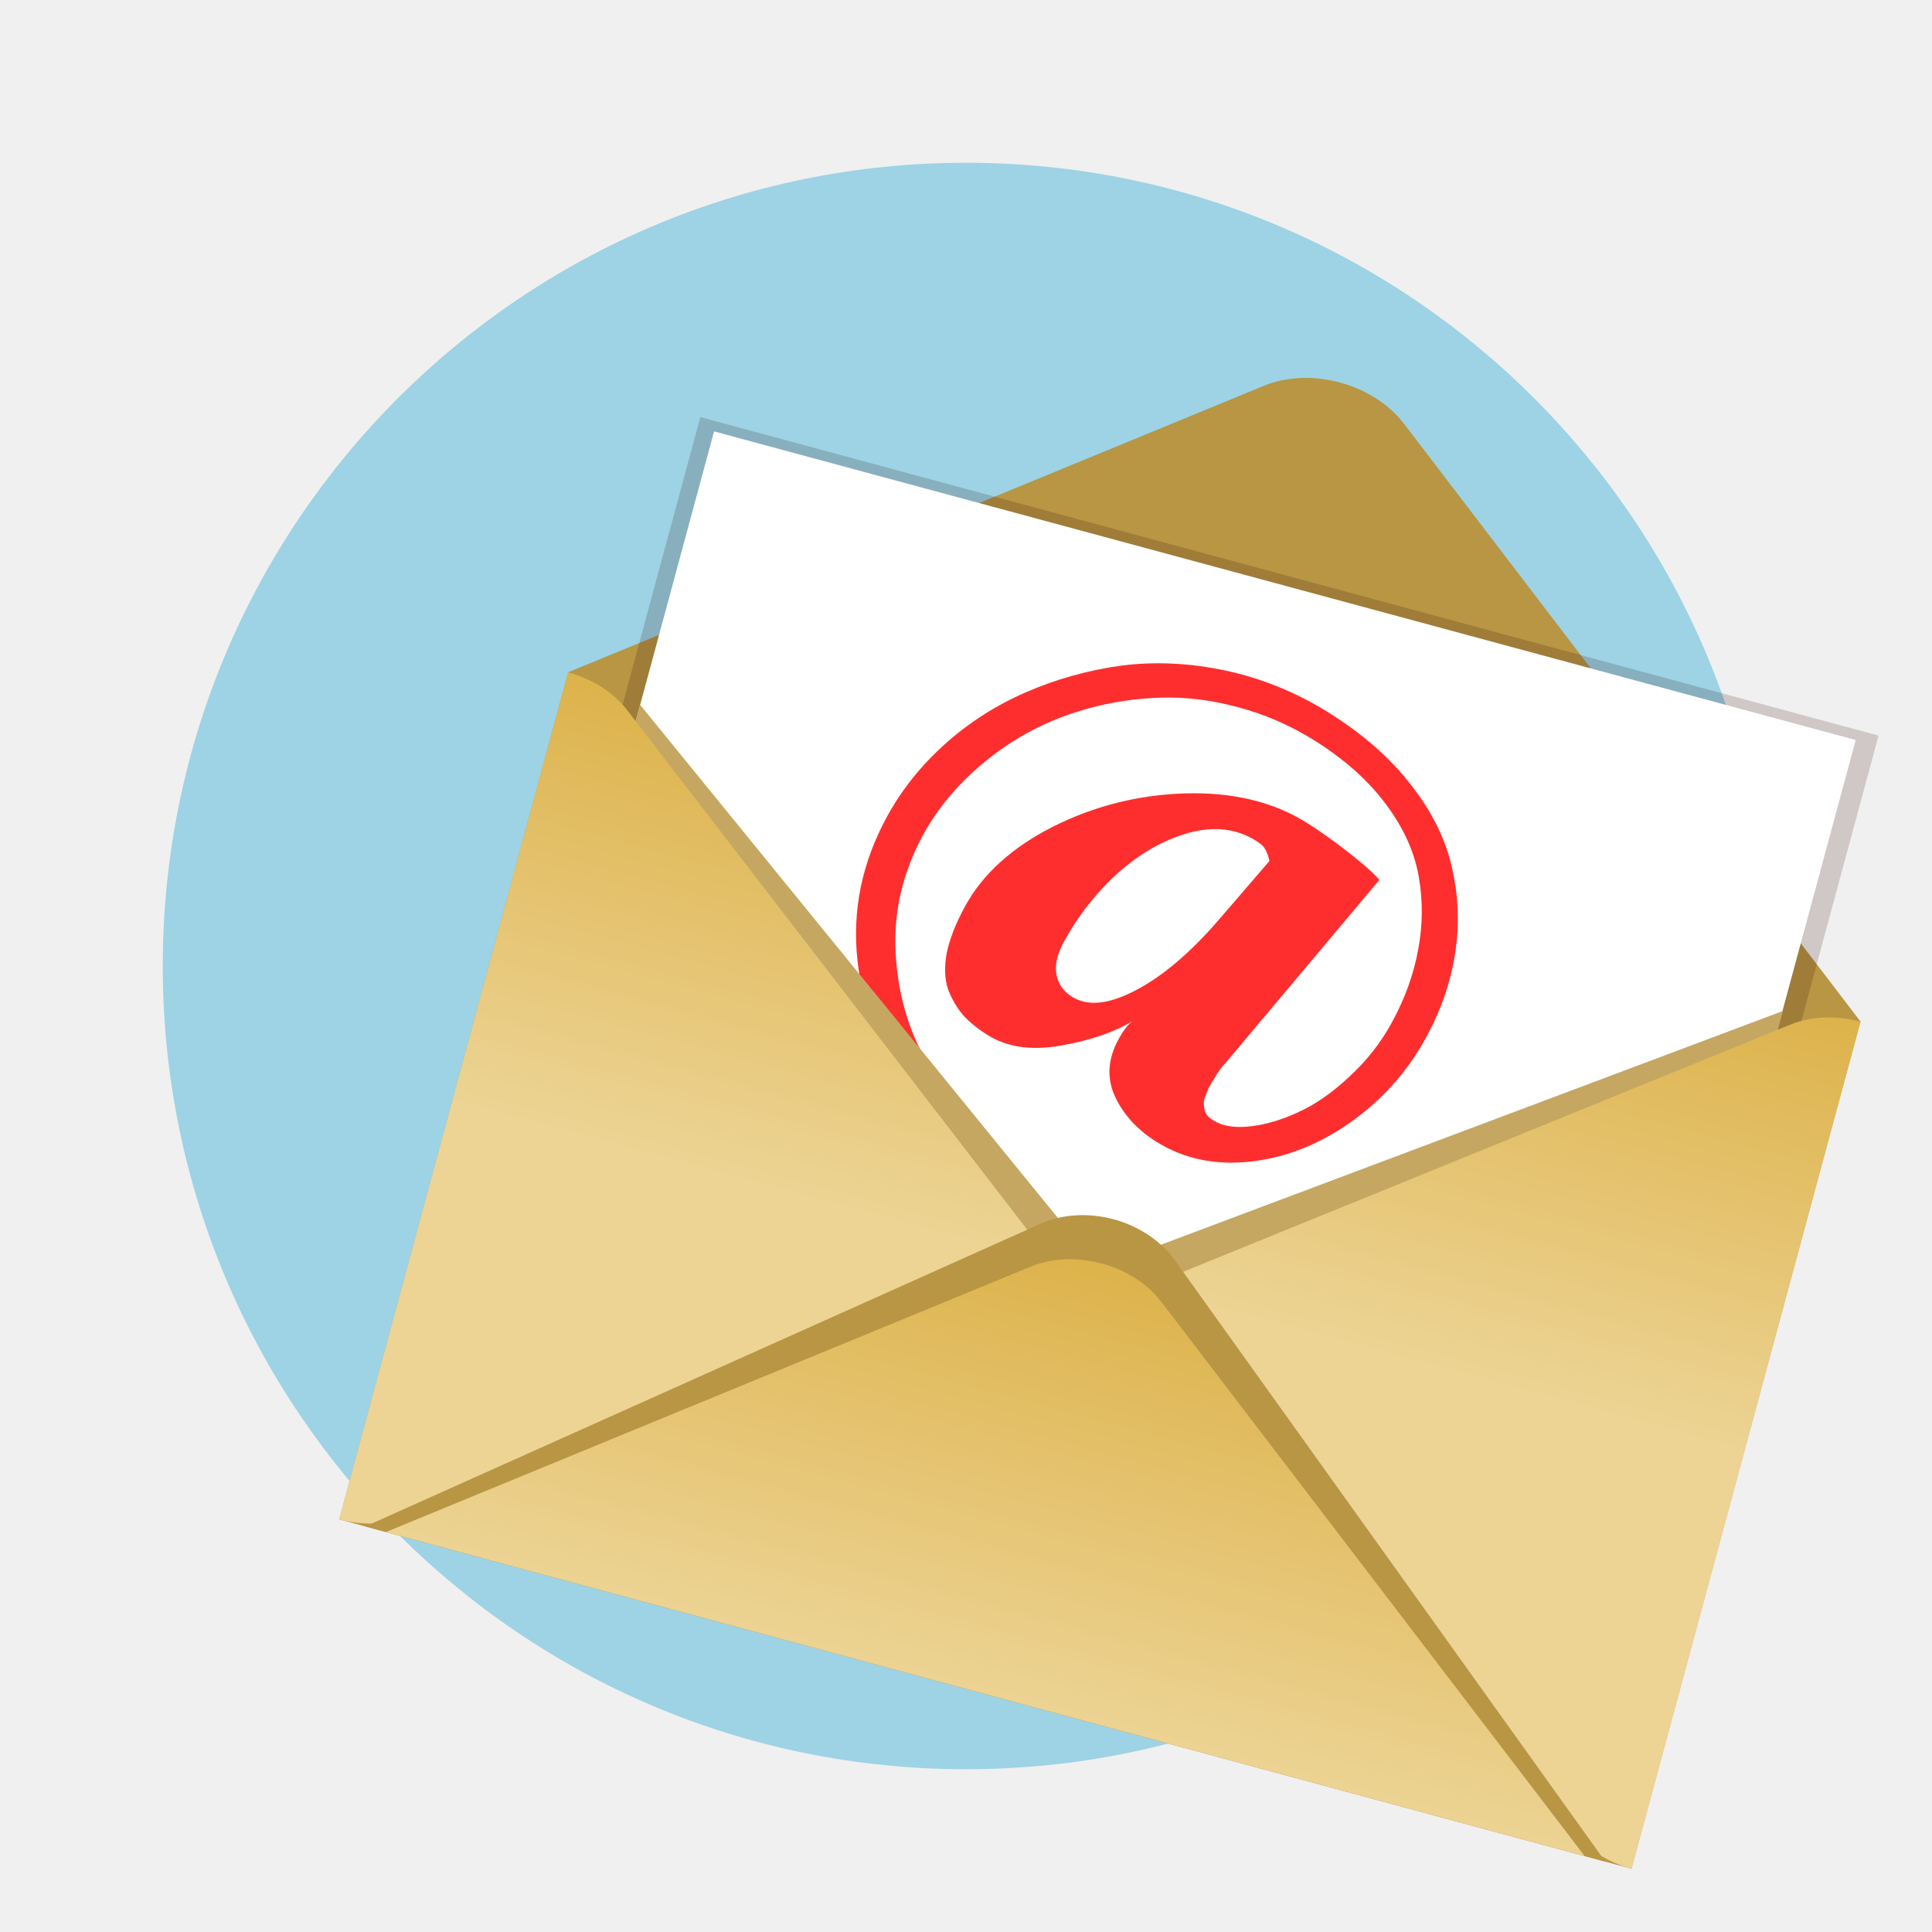
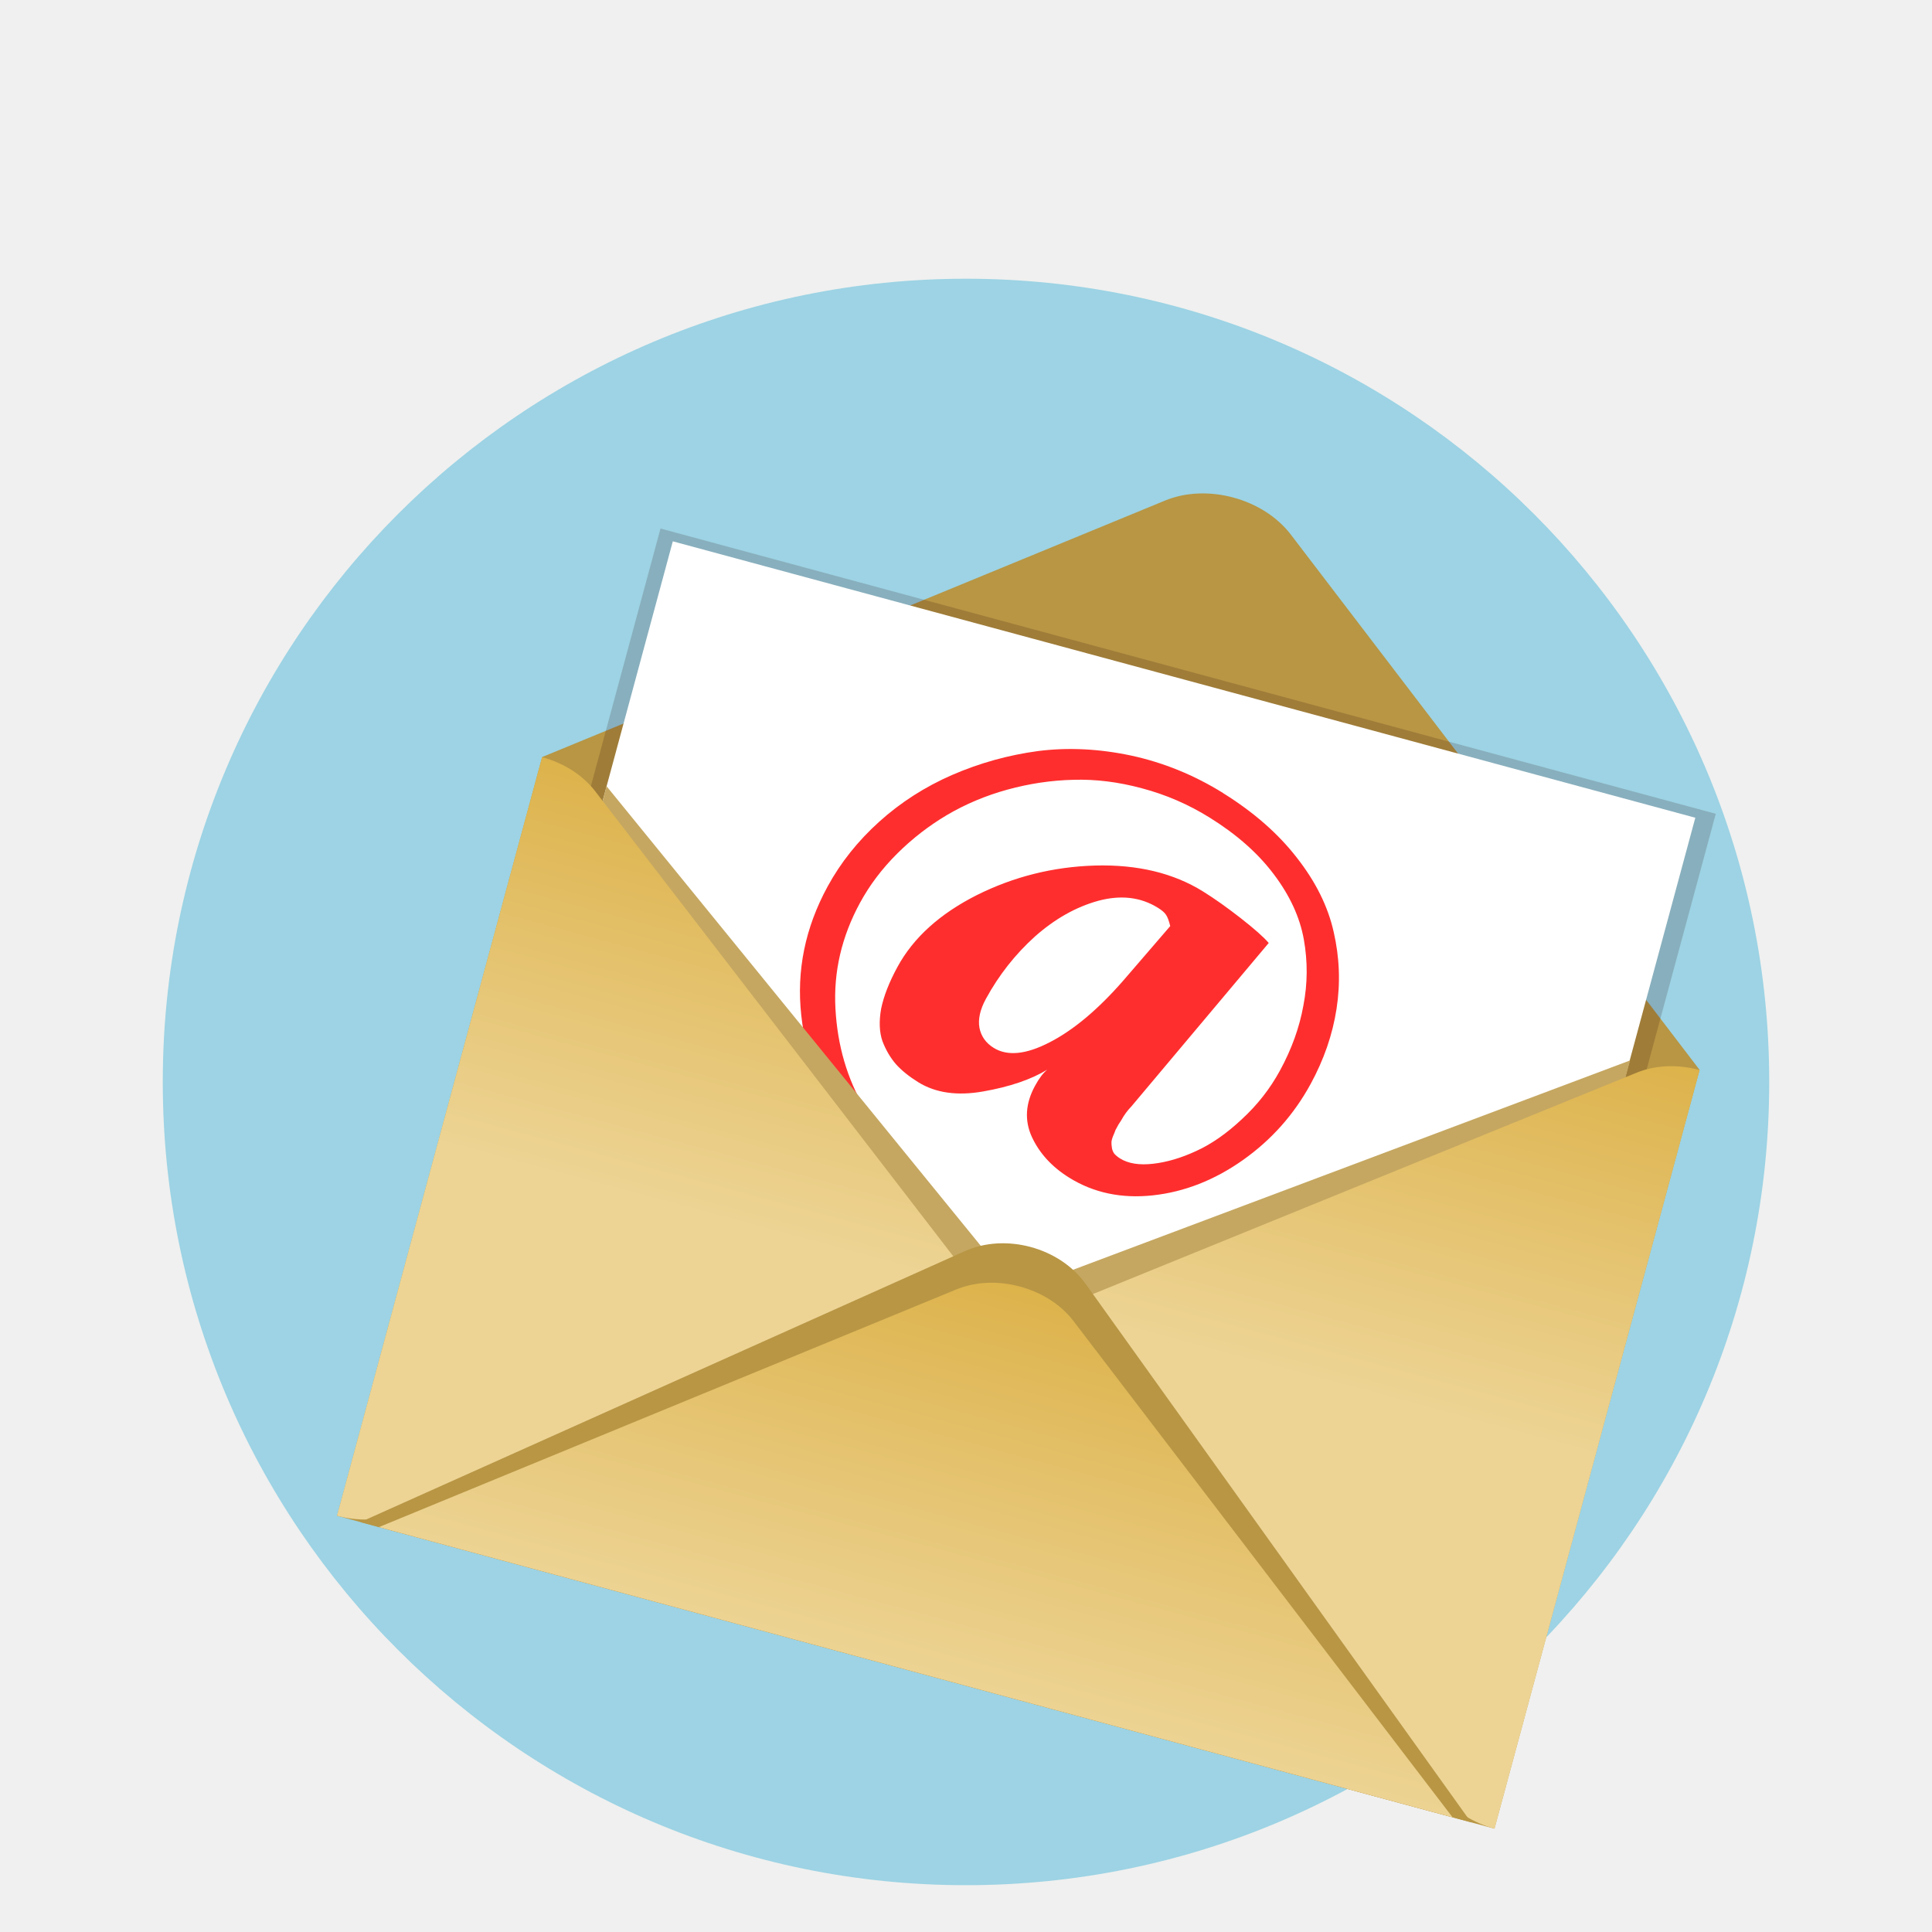
<svg xmlns="http://www.w3.org/2000/svg" xmlns:xlink="http://www.w3.org/1999/xlink" width="100" height="100" viewBox="0 0 26.458 26.458" version="1.1" id="svg2787">
  <defs id="defs2784">
    <linearGradient xlink:href="#linearGradient29522" id="linearGradient31309" gradientUnits="userSpaceOnUse" gradientTransform="matrix(0.7932409,-0.6089079,0.7932409,0.6089079,4.892518,-8.867114)" x1="14.228" y1="-29.19" x2="3.659" y2="-18.62" />
    <linearGradient id="linearGradient29522">
      <stop style="stop-color:#d4a125;stop-opacity:1;" offset="0" id="stop29518" />
      <stop style="stop-color:#edd495;stop-opacity:1;" offset="1" id="stop29520" />
    </linearGradient>
    <linearGradient xlink:href="#linearGradient29522" id="linearGradient31385" gradientUnits="userSpaceOnUse" gradientTransform="matrix(-0.7932409,-0.6089079,-0.7932409,0.6089079,5.107999,-8.867114)" x1="14.228" y1="-29.19" x2="3.659" y2="-18.62" />
    <linearGradient xlink:href="#linearGradient29522" id="linearGradient29605" gradientUnits="userSpaceOnUse" gradientTransform="matrix(0.8001375,-0.6190755,0.8001375,0.6190755,17.50946,-0.3688092)" x1="14.228" y1="-29.19" x2="3.659" y2="-18.62" />
  </defs>
  <g id="layer1">
-     <circle style="fill:#9dd3e4;fill-opacity:1;fill-rule:evenodd;stroke-width:0.224" id="path29876" cx="13.229" cy="13.229" r="11" />
+     <circle style="fill:#9dd3e4;fill-opacity:1;fill-rule:evenodd;stroke-width:0.224" id="path29876" cx="13.229" cy="14.817" r="11" />
    <rect style="fill:#90ccdf;fill-opacity:1;fill-rule:evenodd;stroke-width:0.229" id="rect26083" width="22.858" height="22.858" x="-28.376" y="-11.201" rx="0.864" ry="0.864" />
-     <g id="g66786" transform="matrix(1.053748,0.2848613,-0.2848613,1.053748,6.487553,-6.219364)">
+     <g id="g66786" transform="matrix(0.9437786,0.2551331,-0.2551331,0.9437786,6.26604,-3.448306)">
      <path id="rect29651" style="fill:#b89644;fill-opacity:1;fill-rule:evenodd;stroke-width:0.253" d="m 13.229,7.297 c -0.331,-7e-7 -0.661,0.097 -0.914,0.292 L 4.831,13.333 H 4.832 V 24.342 H 21.626 V 13.333 h 0.002 L 14.144,7.589 C 13.89,7.394 13.56,7.297 13.229,7.297 Z" />
      <rect style="mix-blend-mode:multiply;fill:#ddd3d3;fill-opacity:1;fill-rule:evenodd;stroke-width:0.259" id="rect31549-1" width="15.312" height="13.03" x="5.597" y="9.81" />
      <rect style="fill:#ffffff;fill-rule:evenodd;stroke-width:0.265" id="rect31549" width="14.837" height="14.026" x="5.81" y="9.938" />
      <g aria-label="@" transform="matrix(0.9981024,0.2998089,-0.2238531,0.9346605,0,0)" id="text33454" style="font-size:10.423px;line-height:1.25;stroke-width:0.243">
        <path d="m 15.78,7.061 q 0.728,0 1.293,0.234 0.565,0.229 0.911,0.636 0.351,0.407 0.529,0.931 0.178,0.524 0.178,1.13 0,0.763 -0.31,1.466 -0.31,0.702 -0.835,1.13 -0.524,0.427 -1.104,0.427 -0.412,0 -0.707,-0.219 -0.29,-0.219 -0.29,-0.657 0,-0.188 0.041,-0.295 -0.193,0.372 -0.616,0.763 -0.417,0.387 -0.83,0.387 -0.214,0 -0.377,-0.051 -0.163,-0.056 -0.31,-0.183 -0.142,-0.132 -0.224,-0.392 -0.076,-0.265 -0.076,-0.646 0,-0.723 0.473,-1.496 0.478,-0.774 1.211,-1.282 0.738,-0.509 1.44,-0.509 0.275,0 0.621,0.041 0.346,0.041 0.489,0.092 l -0.57,3.084 q -0.031,0.122 -0.031,0.254 0,0.01 -0.005,0.071 0,0.061 0,0.092 0.005,0.025 0.01,0.087 0.005,0.056 0.02,0.092 0.015,0.031 0.041,0.066 0.025,0.036 0.066,0.056 0.046,0.015 0.102,0.015 0.193,0 0.422,-0.188 0.229,-0.188 0.427,-0.489 0.204,-0.305 0.336,-0.748 0.137,-0.443 0.137,-0.896 0,-0.534 -0.142,-0.987 Q 17.963,8.619 17.678,8.252 17.393,7.886 16.905,7.677 16.421,7.468 15.78,7.468 q -0.504,0 -0.987,0.158 -0.478,0.153 -0.865,0.422 -0.387,0.265 -0.718,0.631 -0.326,0.361 -0.55,0.779 -0.219,0.412 -0.341,0.865 -0.122,0.453 -0.122,0.891 0,0.845 0.392,1.506 0.392,0.662 0.982,1.008 0.356,0.209 0.784,0.275 0,0.061 -0.142,0.132 -0.142,0.071 -0.265,0.071 -0.219,0 -0.458,-0.092 -0.743,-0.275 -1.262,-1.048 -0.519,-0.774 -0.519,-1.802 0,-0.595 0.193,-1.201 0.193,-0.606 0.56,-1.14 0.372,-0.539 0.86,-0.957 0.494,-0.417 1.13,-0.662 0.641,-0.244 1.328,-0.244 z m -0.031,1.924 q -0.407,0 -0.748,0.372 -0.336,0.372 -0.519,0.931 -0.178,0.56 -0.178,1.15 0,0.27 0.112,0.412 0.112,0.137 0.295,0.137 0.326,0 0.626,-0.499 0.305,-0.504 0.473,-1.333 L 16.014,9.117 q -0.071,-0.081 -0.122,-0.107 -0.046,-0.025 -0.142,-0.025 z" style="font-weight:bold;font-family:Amiri;-inkscape-font-specification:'Amiri Bold';fill:#ff2e2e" id="path9406" />
      </g>
      <path id="path31562" style="mix-blend-mode:normal;fill:#c5a761;fill-opacity:1;stroke:#000000;stroke-width:0;stroke-linecap:butt;stroke-linejoin:miter;stroke-dasharray:none;stroke-opacity:1" d="m 20.652,13.458 -7.444,5.354 -7.398,-5.32 v 1.979 l 6.682,5.906 h 1.34 l -0.002,-0.034 h 0.14 l 6.682,-5.906 z" />
      <g id="g31560" transform="matrix(0.6713422,0,0,0.6657371,9.872269,33.92871)" style="stroke-width:1.49">
        <g id="g31553" style="stroke-width:1.49">
          <path id="rect29033-76-4" style="fill:url(#linearGradient31309);fill-opacity:1;fill-rule:evenodd;stroke-width:0.439" d="m -7.509,-30.936 v 16.535 c 0.453,10e-7 0.906,-0.133 1.253,-0.399 l 10.25,-7.868 -10.25,-7.868 c -0.347,-0.266 -0.8,-0.399 -1.253,-0.399 z" />
          <path id="rect29033-76-4-0" style="fill:url(#linearGradient31385);fill-opacity:1;fill-rule:evenodd;stroke-width:0.439" d="m 17.51,-30.936 v 16.535 c -0.453,10e-7 -0.906,-0.133 -1.253,-0.399 L 6.007,-22.668 16.257,-30.537 c 0.347,-0.266 0.8,-0.399 1.253,-0.399 z" />
        </g>
        <path id="rect29033-76-0" style="fill:#b89644;fill-opacity:1;fill-rule:evenodd;stroke-width:0.475" d="m 5,-23.668 c -0.473,-1e-6 -0.945,0.149 -1.307,0.448 l -10.696,8.82 H 17.003 L 6.307,-23.221 C 5.945,-23.519 5.473,-23.668 5,-23.668 Z" />
        <path id="rect29033-76" style="fill:url(#linearGradient29605);fill-opacity:1;fill-rule:evenodd;stroke-width:0.445" d="m 5,-22.806 c -0.457,-1e-6 -0.913,0.135 -1.264,0.406 l -10.339,8 H 16.603 L 6.264,-22.4 c -0.35,-0.271 -0.807,-0.406 -1.264,-0.406 z" />
      </g>
    </g>
  </g>
</svg>
